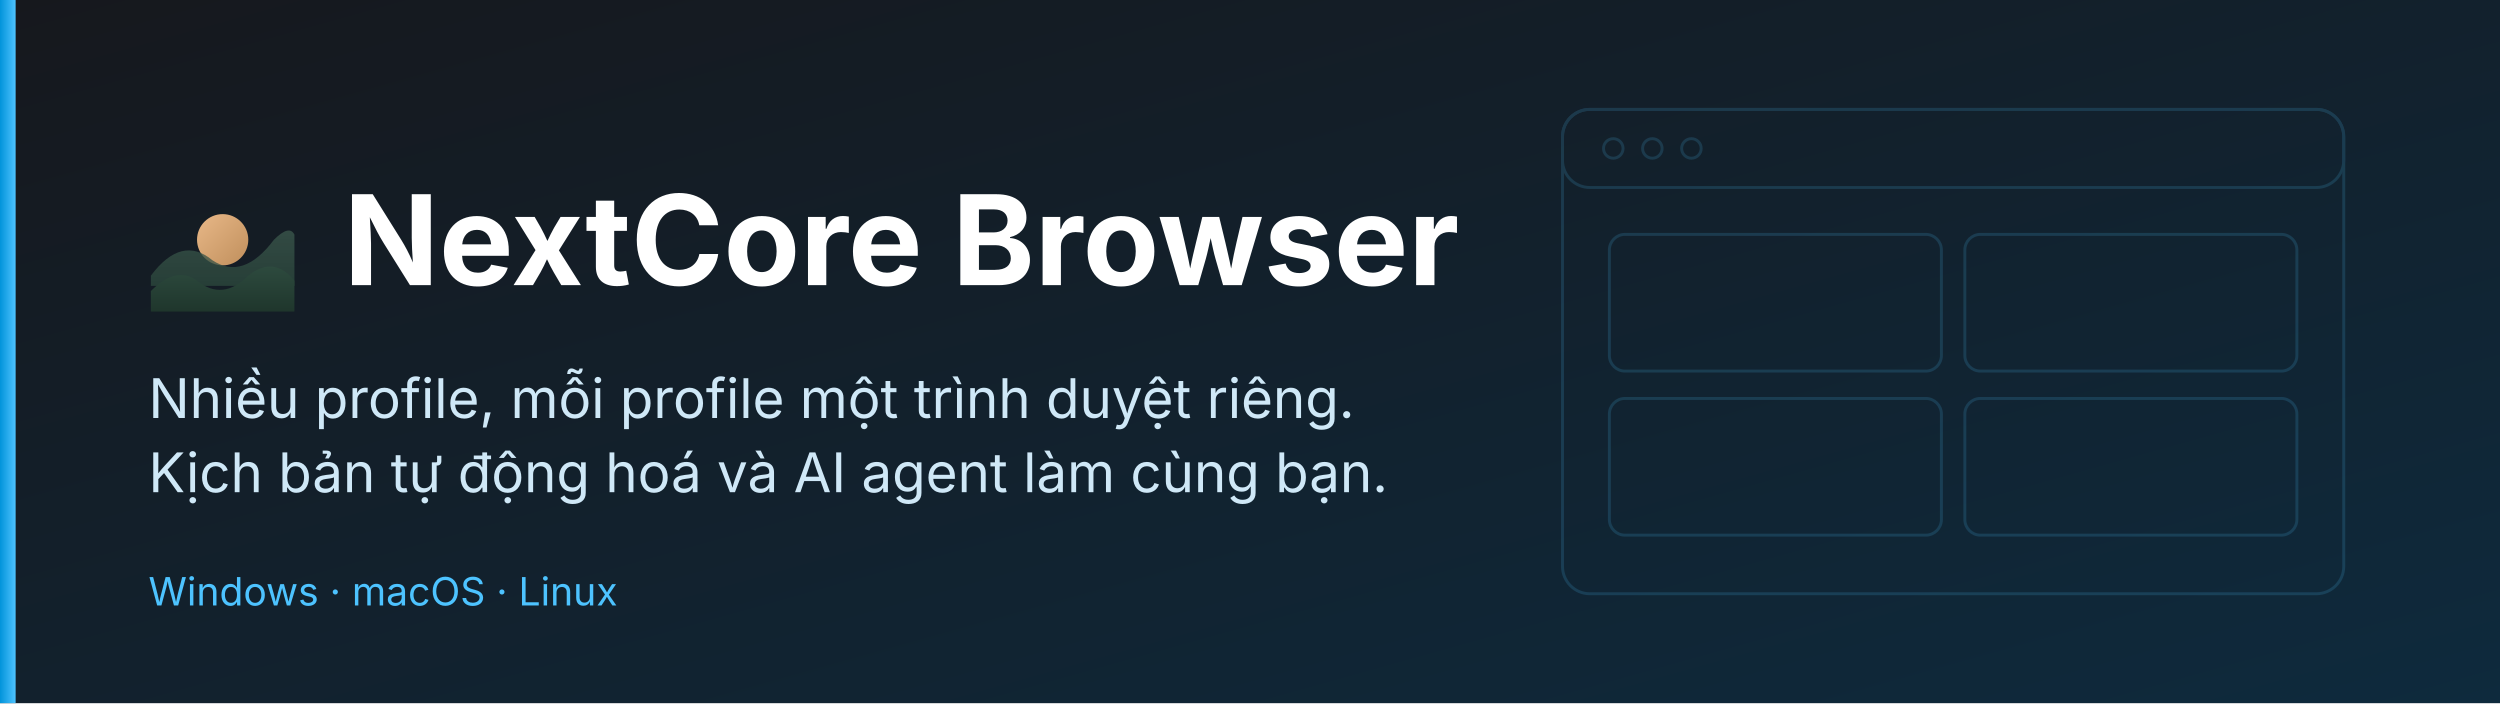
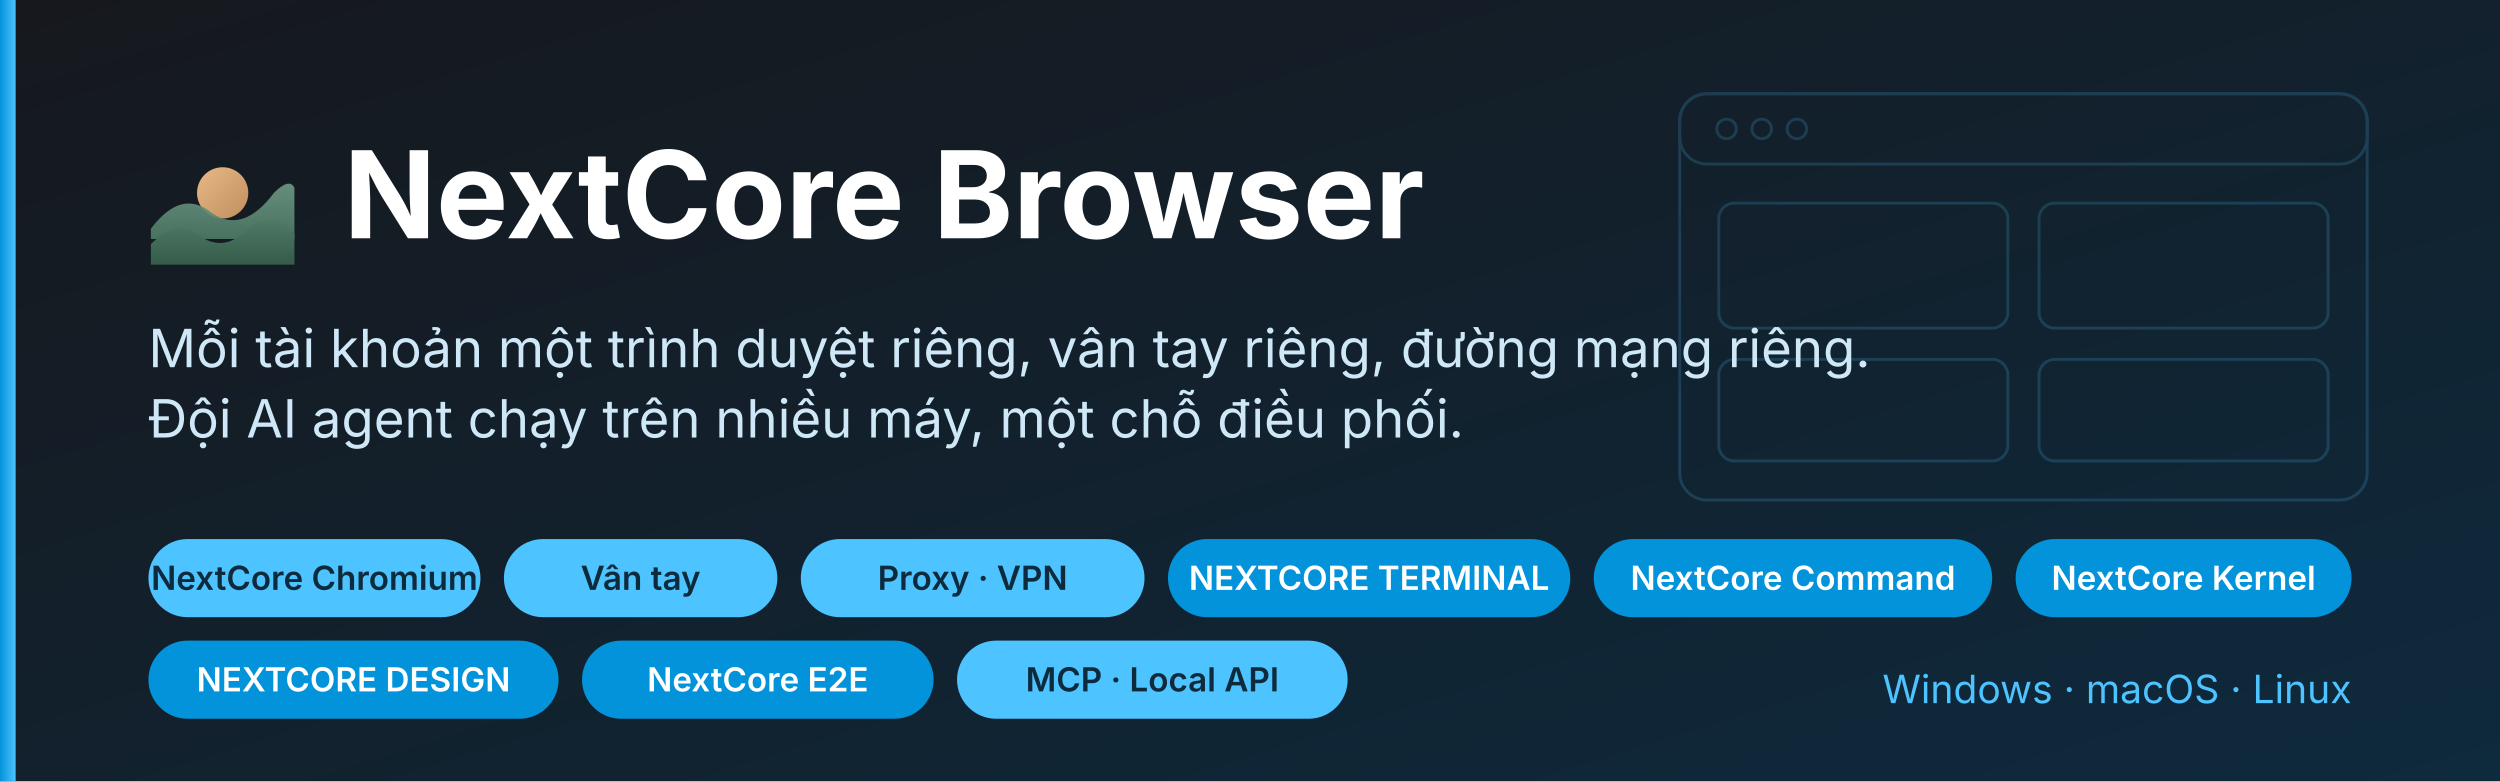
- <svg xmlns="http://www.w3.org/2000/svg" viewBox="0 0 1280 360" role="img" aria-labelledby="t d">
+ <svg xmlns="http://www.w3.org/2000/svg" viewBox="0 0 1280 400" role="img" aria-labelledby="t d">
  <defs>
    <linearGradient id="bg" x1="0" y1="0" x2="1" y2="1">
      <stop offset="0" stop-color="#16181D" />
      <stop offset="1" stop-color="#0E2A3D" />
    </linearGradient>
    <linearGradient id="bar" x1="0" y1="0" x2="1" y2="0">
      <stop offset="0" stop-color="#0293DA" />
      <stop offset="1" stop-color="#4DC3FF" />
    </linearGradient>
+     <linearGradient id="lg-sun" x1="0%" y1="0%" x2="100%" y2="100%">
+       <stop offset="0%" stop-color="#E8B888" />
+       <stop offset="100%" stop-color="#C08F5C" />
+     </linearGradient>
+     <linearGradient id="lg-ridge-near" x1="0%" y1="0%" x2="0%" y2="100%">
+       <stop offset="0%" stop-color="#4E7A66" />
+       <stop offset="100%" stop-color="#355B49" />
+     </linearGradient>
+     <linearGradient id="lg-ridge-far" x1="0%" y1="0%" x2="0%" y2="100%">
+       <stop offset="0%" stop-color="#6E9A86" />
+       <stop offset="100%" stop-color="#4E7A66" />
+     </linearGradient>
  </defs>
-   <rect width="1280" height="360" fill="url(#bg)" />
-   <rect x="0" y="0" width="8" height="360" fill="url(#bar)" />
-   <g opacity="0.16" stroke="#4DC3FF" fill="none" stroke-width="1.5">
-     <rect x="800" y="56" width="400" height="248" rx="14" />
-     <rect x="800" y="56" width="400" height="40" rx="14" />
-     <circle cx="826" cy="76" r="5" />
-     <circle cx="846" cy="76" r="5" />
-     <circle cx="866" cy="76" r="5" />
-     <rect x="824" y="120" width="170" height="70" rx="8" />
-     <rect x="1006" y="120" width="170" height="70" rx="8" />
-     <rect x="824" y="204" width="170" height="70" rx="8" />
-     <rect x="1006" y="204" width="170" height="70" rx="8" />
+   <rect width="1280" height="400" fill="url(#bg)" />
+   <rect x="0" y="0" width="8" height="400" fill="url(#bar)" />
+   <g opacity="0.18" stroke="#4DC3FF" fill="none" stroke-width="1.5">
+     <rect x="860" y="48" width="352" height="208" rx="14" />
+     <rect x="860" y="48" width="352" height="36" rx="14" />
+     <circle cx="884" cy="66" r="5" />
+     <circle cx="902" cy="66" r="5" />
+     <circle cx="920" cy="66" r="5" />
+     <rect x="880" y="104" width="148" height="64" rx="8" />
+     <rect x="1044" y="104" width="148" height="64" rx="8" />
+     <rect x="880" y="184" width="148" height="52" rx="8" />
+     <rect x="1044" y="184" width="148" height="52" rx="8" />
  </g>
-   <svg x="72" y="86" width="84" height="84" viewBox="0 0 64 64" role="img" aria-label="NextCore mark">
-     <defs>
-       <linearGradient id="lg-sun" x1="0%" y1="0%" x2="100%" y2="100%">
-         <stop offset="0%" stop-color="#E8B888" />
-         <stop offset="100%" stop-color="#C08F5C" />
-       </linearGradient>
-       <linearGradient id="lg-ridge-near" x1="0%" y1="0%" x2="0%" y2="100%">
-         <stop offset="0%" stop-color="#2D4A3E" />
-         <stop offset="100%" stop-color="#1F362C" />
-       </linearGradient>
-       <linearGradient id="lg-ridge-far" x1="0%" y1="0%" x2="0%" y2="100%">
-         <stop offset="0%" stop-color="#3D5A4E" />
-         <stop offset="100%" stop-color="#2D4A3E" />
-       </linearGradient>
-     </defs>
+   <svg x="72" y="62" width="84" height="84" viewBox="0 0 64 64">
    <circle cx="32" cy="28" r="10" fill="url(#lg-sun)" />
-     <path d="M 4 42 Q 16 26 28 36 Q 40 44 52 28 Q 58 22 60 26 L 60 46 L 4 46 Z" fill="url(#lg-ridge-far)" opacity="0.75" />
+     <path d="M 4 42 Q 16 26 28 36 Q 40 44 52 28 Q 58 22 60 26 L 60 46 L 4 46 Z" fill="url(#lg-ridge-far)" opacity="0.9" />
    <path d="M 4 48 Q 14 38 22 44 Q 32 52 42 42 Q 52 34 60 44 L 60 56 L 4 56 Z" fill="url(#lg-ridge-near)" />
  </svg>
-   <text x="176" y="146" font-family="Inter, 'Segoe UI', Arial, sans-serif" font-size="64" font-weight="700" fill="#FFFFFF">NextCore Browser</text>
-   <text x="76" y="214" font-family="Inter, 'Segoe UI', Arial, sans-serif" font-size="28" fill="#CFE8F7">Nhiều profile, mỗi profile một trình duyệt riêng.</text>
-   <text x="76" y="252" font-family="Inter, 'Segoe UI', Arial, sans-serif" font-size="28" fill="#CFE8F7">Kịch bản tự động hoá và AI agent làm cùng bạn.</text>
-   <text x="76" y="310" font-family="Inter, 'Segoe UI', Arial, sans-serif" font-size="20" fill="#4DC3FF">Windows · macOS · Linux</text>
+   <text x="176" y="122" font-family="Inter, 'Segoe UI', Arial, sans-serif" font-size="62" font-weight="700" fill="#FFFFFF">NextCore Browser</text>
+   <text x="76" y="188" font-family="Inter, 'Segoe UI', Arial, sans-serif" font-size="27" fill="#CFE8F7">Mỗi tài khoản một trình duyệt riêng, vân tay riêng, đường mạng riêng.</text>
+   <text x="76" y="224" font-family="Inter, 'Segoe UI', Arial, sans-serif" font-size="27" fill="#CFE8F7">Đội AI agent chạy trên nhiều máy, một chỗ điều phối.</text>
+   <g font-family="Inter, 'Segoe UI', Arial, sans-serif" font-size="17" font-weight="600" fill="#0E2A3D">
+     <rect x="76" y="276" width="170" height="40" rx="20" fill="#4DC3FF" />
+     <text x="161" y="302" text-anchor="middle">NextCore Chromium</text>
+     <rect x="258" y="276" width="140" height="40" rx="20" fill="#4DC3FF" />
+     <text x="328" y="302" text-anchor="middle">Vân tay</text>
+     <rect x="410" y="276" width="176" height="40" rx="20" fill="#4DC3FF" />
+     <text x="498" y="302" text-anchor="middle">Proxy · VPN</text>
+     <rect x="598" y="276" width="206" height="40" rx="20" fill="#0293DA" />
+     <text x="701" y="302" text-anchor="middle" fill="#FFFFFF">NEXTCORE TERMINAL</text>
+     <rect x="816" y="276" width="204" height="40" rx="20" fill="#0293DA" />
+     <text x="918" y="302" text-anchor="middle" fill="#FFFFFF">NextCore Command</text>
+     <rect x="1032" y="276" width="172" height="40" rx="20" fill="#0293DA" />
+     <text x="1118" y="302" text-anchor="middle" fill="#FFFFFF">NextCore Kernel</text>
+     <rect x="76" y="328" width="210" height="40" rx="20" fill="#0293DA" />
+     <text x="181" y="354" text-anchor="middle" fill="#FFFFFF">NEXTCORE DESIGN</text>
+     <rect x="298" y="328" width="180" height="40" rx="20" fill="#0293DA" />
+     <text x="388" y="354" text-anchor="middle" fill="#FFFFFF">NextCore E2E</text>
+     <rect x="490" y="328" width="200" height="40" rx="20" fill="#4DC3FF" />
+     <text x="590" y="354" text-anchor="middle">MCP · Local API</text>
+   </g>
+   <text x="1204" y="360" text-anchor="end" font-family="Inter, 'Segoe UI', Arial, sans-serif" font-size="20" fill="#4DC3FF">Windows · macOS · Linux</text>
</svg>
